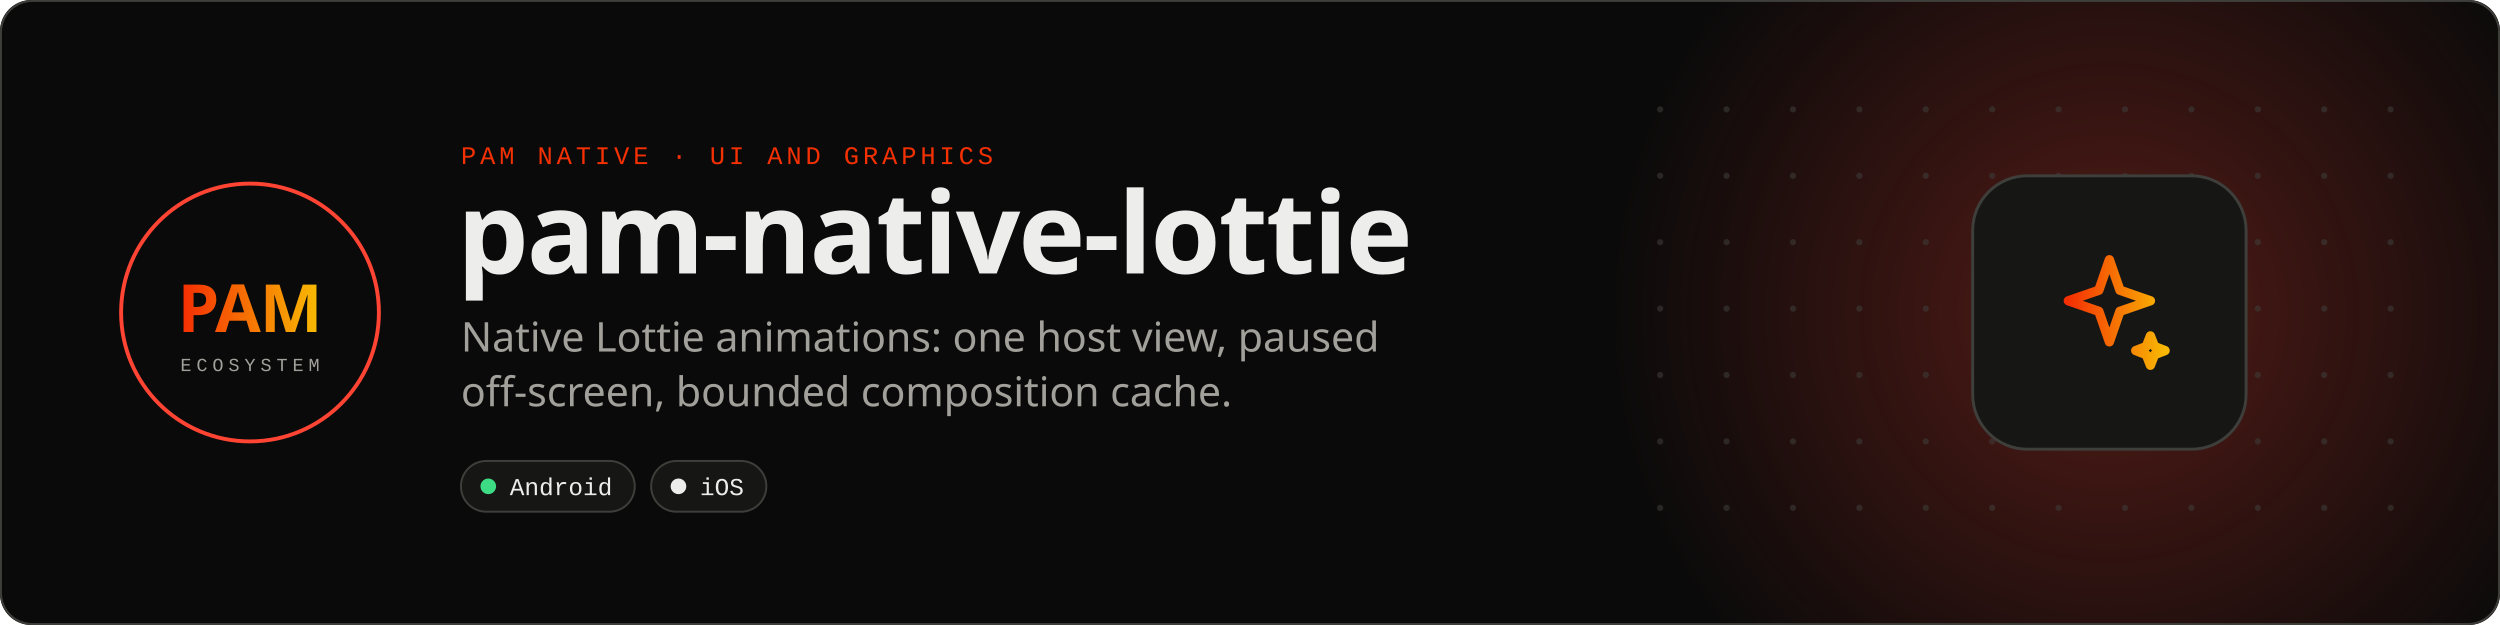
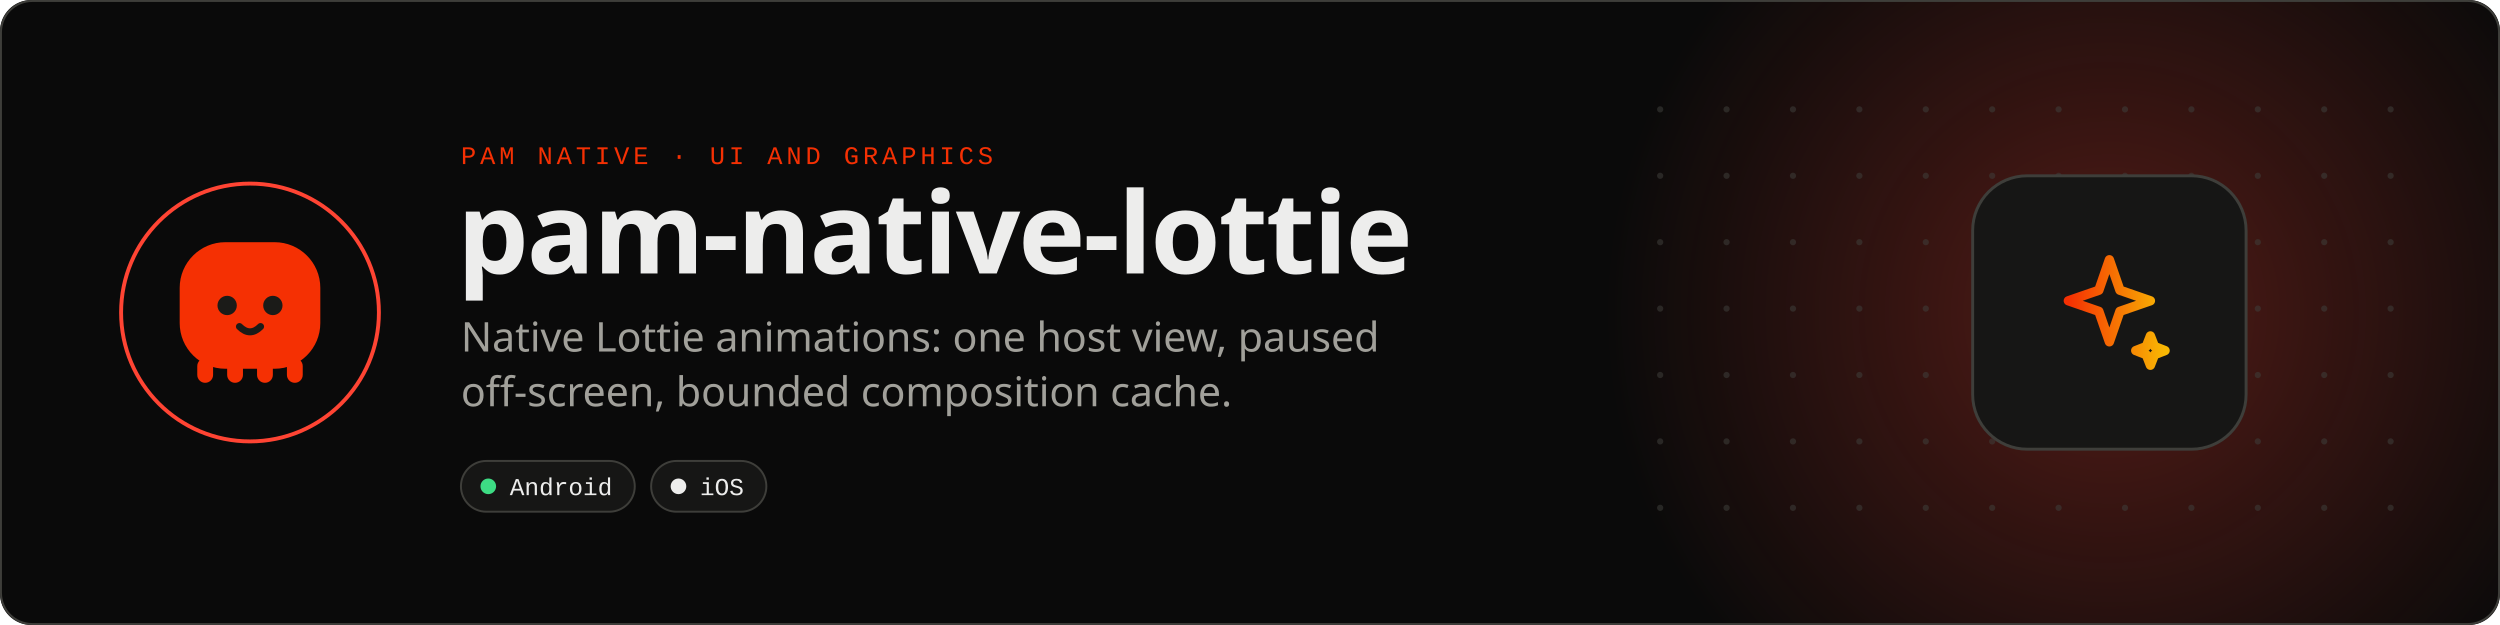
<svg xmlns="http://www.w3.org/2000/svg" viewBox="0 0 1280 320" width="1280" height="320" role="img" aria-label="pam-native-lottie: Native Lottie animations: one host view, paused off-screen, bounded composition cache.">
  <defs>
    <linearGradient id="pg" x1="0" y1="0" x2="1" y2="0">
      <stop offset="0" stop-color="#f53003" />
      <stop offset="1" stop-color="#f8b803" />
    </linearGradient>
    <radialGradient id="gl">
      <stop offset="0" stop-color="#ff4433" stop-opacity=".30" />
      <stop offset="1" stop-color="#ff4433" stop-opacity="0" />
    </radialGradient>
    <clipPath id="cl">
      <rect width="1280" height="320" rx="16" />
    </clipPath>
  </defs>
  <g clip-path="url(#cl)">
    <rect width="1280" height="320" fill="#0a0a0a" />
    <circle cx="1080" cy="160" r="260" fill="url(#gl)" />
    <g fill="#3e3e3a" opacity=".55">
      <circle cx="850" cy="56" r="1.6" />
      <circle cx="850" cy="90" r="1.6" />
      <circle cx="850" cy="124" r="1.6" />
      <circle cx="850" cy="158" r="1.6" />
      <circle cx="850" cy="192" r="1.6" />
      <circle cx="850" cy="226" r="1.6" />
      <circle cx="850" cy="260" r="1.6" />
      <circle cx="884" cy="56" r="1.6" />
      <circle cx="884" cy="90" r="1.6" />
      <circle cx="884" cy="124" r="1.6" />
      <circle cx="884" cy="158" r="1.6" />
      <circle cx="884" cy="192" r="1.6" />
      <circle cx="884" cy="226" r="1.6" />
      <circle cx="884" cy="260" r="1.6" />
      <circle cx="918" cy="56" r="1.6" />
      <circle cx="918" cy="90" r="1.6" />
      <circle cx="918" cy="124" r="1.6" />
      <circle cx="918" cy="158" r="1.6" />
      <circle cx="918" cy="192" r="1.6" />
      <circle cx="918" cy="226" r="1.6" />
      <circle cx="918" cy="260" r="1.6" />
      <circle cx="952" cy="56" r="1.6" />
      <circle cx="952" cy="90" r="1.6" />
      <circle cx="952" cy="124" r="1.6" />
      <circle cx="952" cy="158" r="1.6" />
      <circle cx="952" cy="192" r="1.6" />
      <circle cx="952" cy="226" r="1.6" />
      <circle cx="952" cy="260" r="1.6" />
      <circle cx="986" cy="56" r="1.6" />
      <circle cx="986" cy="90" r="1.6" />
      <circle cx="986" cy="124" r="1.6" />
      <circle cx="986" cy="158" r="1.6" />
      <circle cx="986" cy="192" r="1.6" />
      <circle cx="986" cy="226" r="1.6" />
      <circle cx="986" cy="260" r="1.6" />
      <circle cx="1020" cy="56" r="1.6" />
      <circle cx="1020" cy="90" r="1.6" />
      <circle cx="1020" cy="124" r="1.6" />
      <circle cx="1020" cy="158" r="1.6" />
      <circle cx="1020" cy="192" r="1.6" />
      <circle cx="1020" cy="226" r="1.6" />
      <circle cx="1020" cy="260" r="1.6" />
      <circle cx="1054" cy="56" r="1.6" />
      <circle cx="1054" cy="90" r="1.6" />
      <circle cx="1054" cy="124" r="1.6" />
      <circle cx="1054" cy="158" r="1.6" />
      <circle cx="1054" cy="192" r="1.6" />
      <circle cx="1054" cy="226" r="1.6" />
      <circle cx="1054" cy="260" r="1.6" />
      <circle cx="1088" cy="56" r="1.6" />
      <circle cx="1088" cy="90" r="1.6" />
      <circle cx="1088" cy="124" r="1.6" />
      <circle cx="1088" cy="158" r="1.6" />
      <circle cx="1088" cy="192" r="1.6" />
      <circle cx="1088" cy="226" r="1.6" />
      <circle cx="1088" cy="260" r="1.6" />
      <circle cx="1122" cy="56" r="1.6" />
      <circle cx="1122" cy="90" r="1.6" />
      <circle cx="1122" cy="124" r="1.6" />
      <circle cx="1122" cy="158" r="1.6" />
      <circle cx="1122" cy="192" r="1.6" />
      <circle cx="1122" cy="226" r="1.6" />
      <circle cx="1122" cy="260" r="1.6" />
      <circle cx="1156" cy="56" r="1.6" />
      <circle cx="1156" cy="90" r="1.6" />
      <circle cx="1156" cy="124" r="1.6" />
      <circle cx="1156" cy="158" r="1.6" />
      <circle cx="1156" cy="192" r="1.6" />
      <circle cx="1156" cy="226" r="1.6" />
      <circle cx="1156" cy="260" r="1.6" />
      <circle cx="1190" cy="56" r="1.6" />
      <circle cx="1190" cy="90" r="1.6" />
      <circle cx="1190" cy="124" r="1.6" />
      <circle cx="1190" cy="158" r="1.6" />
      <circle cx="1190" cy="192" r="1.6" />
      <circle cx="1190" cy="226" r="1.6" />
      <circle cx="1190" cy="260" r="1.6" />
      <circle cx="1224" cy="56" r="1.6" />
      <circle cx="1224" cy="90" r="1.6" />
      <circle cx="1224" cy="124" r="1.6" />
      <circle cx="1224" cy="158" r="1.6" />
      <circle cx="1224" cy="192" r="1.6" />
      <circle cx="1224" cy="226" r="1.6" />
      <circle cx="1224" cy="260" r="1.6" />
    </g>
  </g>
  <rect x=".5" y=".5" width="1279" height="319" rx="16" fill="none" stroke="#3e3e3a" />
  <circle cx="128" cy="160" r="66" fill="#0a0a0a" stroke="#ff4433" stroke-width="2" />
  <circle cx="128" cy="160" r="66" fill="none" stroke="#ff4433">
    <animate attributeName="r" values="66;92" dur="3s" repeatCount="indefinite" />
    <animate attributeName="stroke-opacity" values=".5;0" dur="3s" repeatCount="indefinite" />
  </circle>
-   <text x="128" y="170" text-anchor="middle" font-family="-apple-system, BlinkMacSystemFont, 'Segoe UI', 'Noto Sans', Helvetica, Arial, sans-serif" font-weight="700" font-size="34" letter-spacing="-.5" fill="url(#pg)">PAM</text>
-   <text x="128" y="190" text-anchor="middle" font-family="ui-monospace, SFMono-Regular, 'SF Mono', Menlo, Consolas, 'Liberation Mono', monospace" font-size="9.5" letter-spacing="2.5" fill="#a1a09a">ECOSYSTEM</text>
+   <g transform="translate(74 104.2) scale(.9)">
+     <rect x="30" y="88" width="9" height="14" rx="4.5" fill="#f53003" />
+     <rect x="47" y="88" width="9" height="14" rx="4.5" fill="#f53003" />
+     <rect x="64" y="88" width="9" height="14" rx="4.5" fill="#f53003" />
+     <rect x="81" y="88" width="9" height="14" rx="4.5" fill="#f53003" />
+     <rect x="20" y="22" width="80" height="72" rx="26" fill="#f53003" />
+     <circle cx="47" cy="58" r="5.5" fill="#1b1b18" />
+     <circle cx="73" cy="58" r="5.5" fill="#1b1b18" />
+     <path d="M54 70q6 6 12 0" stroke="#1b1b18" stroke-width="4" stroke-linecap="round" fill="none" />
+   </g>
  <text x="236" y="84" font-family="ui-monospace, SFMono-Regular, 'SF Mono', Menlo, Consolas, 'Liberation Mono', monospace" font-size="13" letter-spacing="2" fill="#f53003">PAM NATIVE · UI AND GRAPHICS</text>
  <text x="234" y="140" font-family="-apple-system, BlinkMacSystemFont, 'Segoe UI', 'Noto Sans', Helvetica, Arial, sans-serif" font-weight="700" font-size="58" letter-spacing="-1" fill="#ededec">pam-native-lottie</text>
  <text x="236" y="180" font-family="-apple-system, BlinkMacSystemFont, 'Segoe UI', 'Noto Sans', Helvetica, Arial, sans-serif" font-size="21" fill="#a1a09a">Native Lottie animations: one host view, paused</text>
  <text x="236" y="208" font-family="-apple-system, BlinkMacSystemFont, 'Segoe UI', 'Noto Sans', Helvetica, Arial, sans-serif" font-size="21" fill="#a1a09a">off-screen, bounded composition cache.</text>
  <rect x="236" y="236" width="89" height="26" rx="13" fill="#161615" stroke="#3e3e3a" />
  <circle cx="250" cy="249" r="4" fill="#3ddc84" />
  <text x="261" y="253.5" font-family="ui-monospace, SFMono-Regular, 'SF Mono', Menlo, Consolas, 'Liberation Mono', monospace" font-size="12.5" fill="#ededec">Android</text>
  <rect x="333.375" y="236" width="59" height="26" rx="13" fill="#161615" stroke="#3e3e3a" />
  <circle cx="347.375" cy="249" r="4" fill="#ededec" />
  <text x="358.375" y="253.5" font-family="ui-monospace, SFMono-Regular, 'SF Mono', Menlo, Consolas, 'Liberation Mono', monospace" font-size="12.5" fill="#ededec">iOS</text>
  <rect x="1010" y="90" width="140" height="140" rx="28" fill="#161615" stroke="#3e3e3a" stroke-width="1.5" />
  <g transform="translate(1044 124) scale(3)" fill="none" stroke="url(#pg)" stroke-width="1.6" stroke-linecap="round" stroke-linejoin="round">
    <path d="M12 3l1.8 5.2L19 10l-5.2 1.8L12 17l-1.8-5.2L5 10l5.2-1.8zM19 16l.7 1.8 1.8.7-1.8.7L19 21l-.7-1.8-1.8-.7 1.8-.7z" />
  </g>
</svg>
